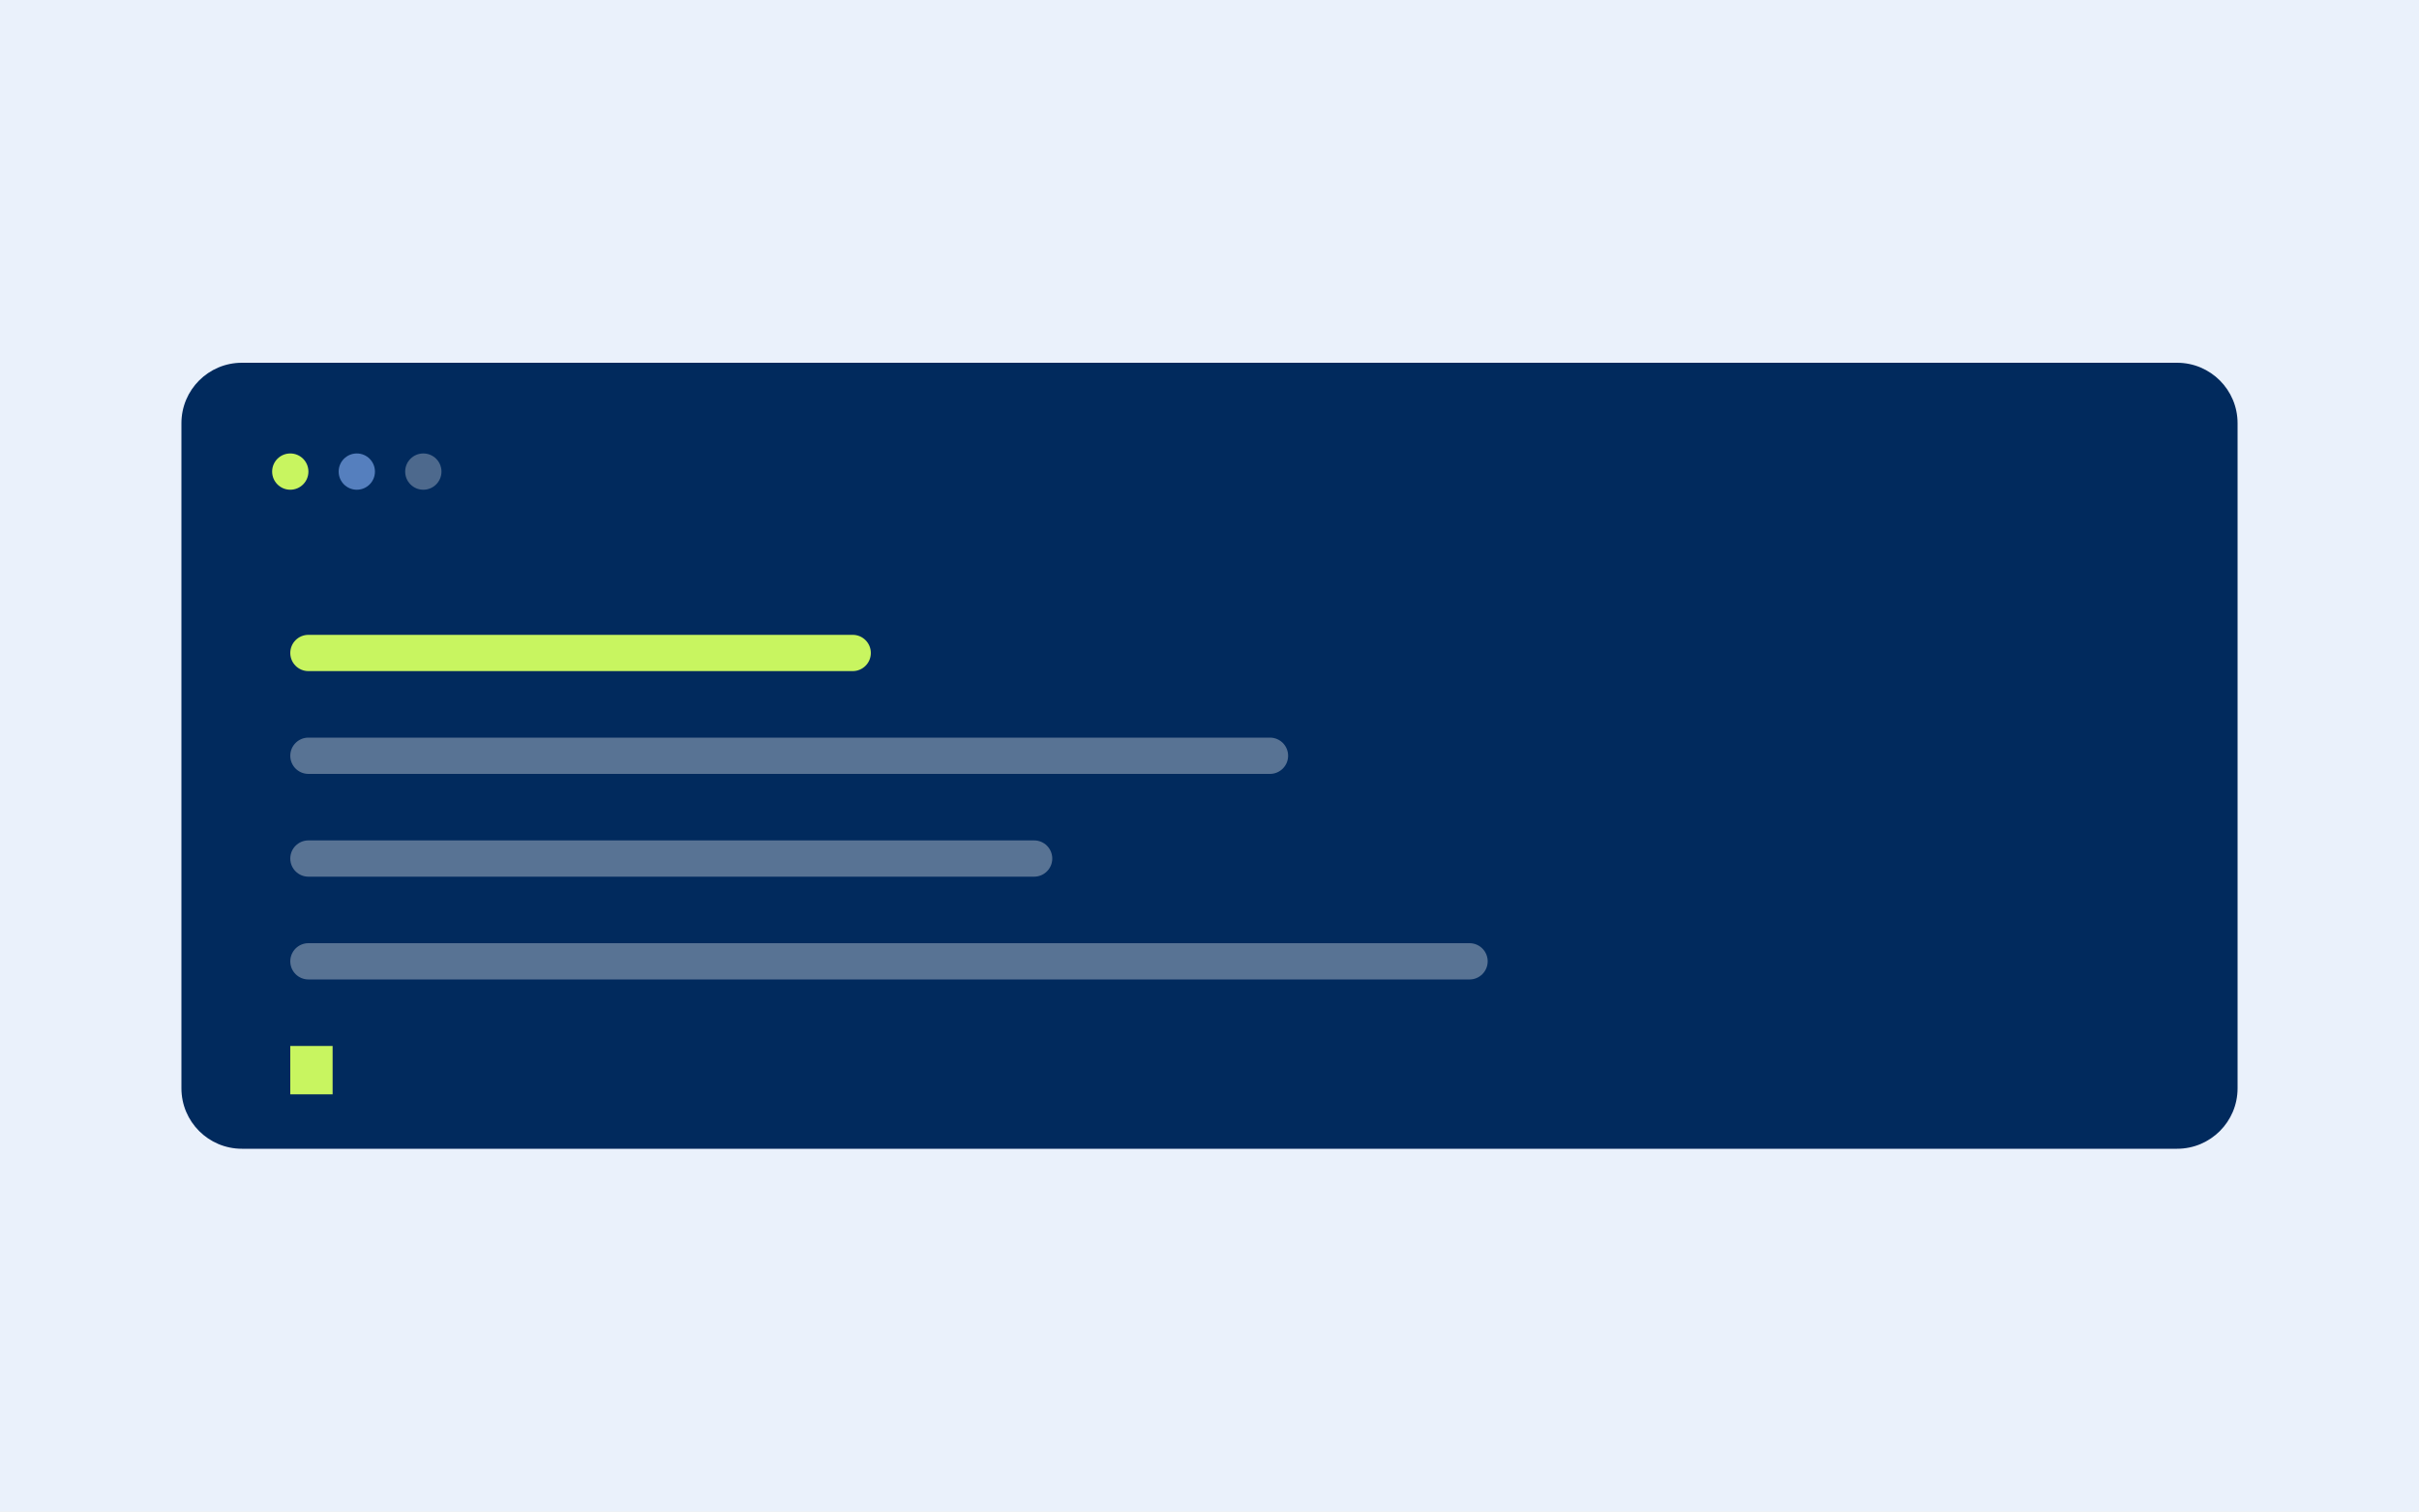
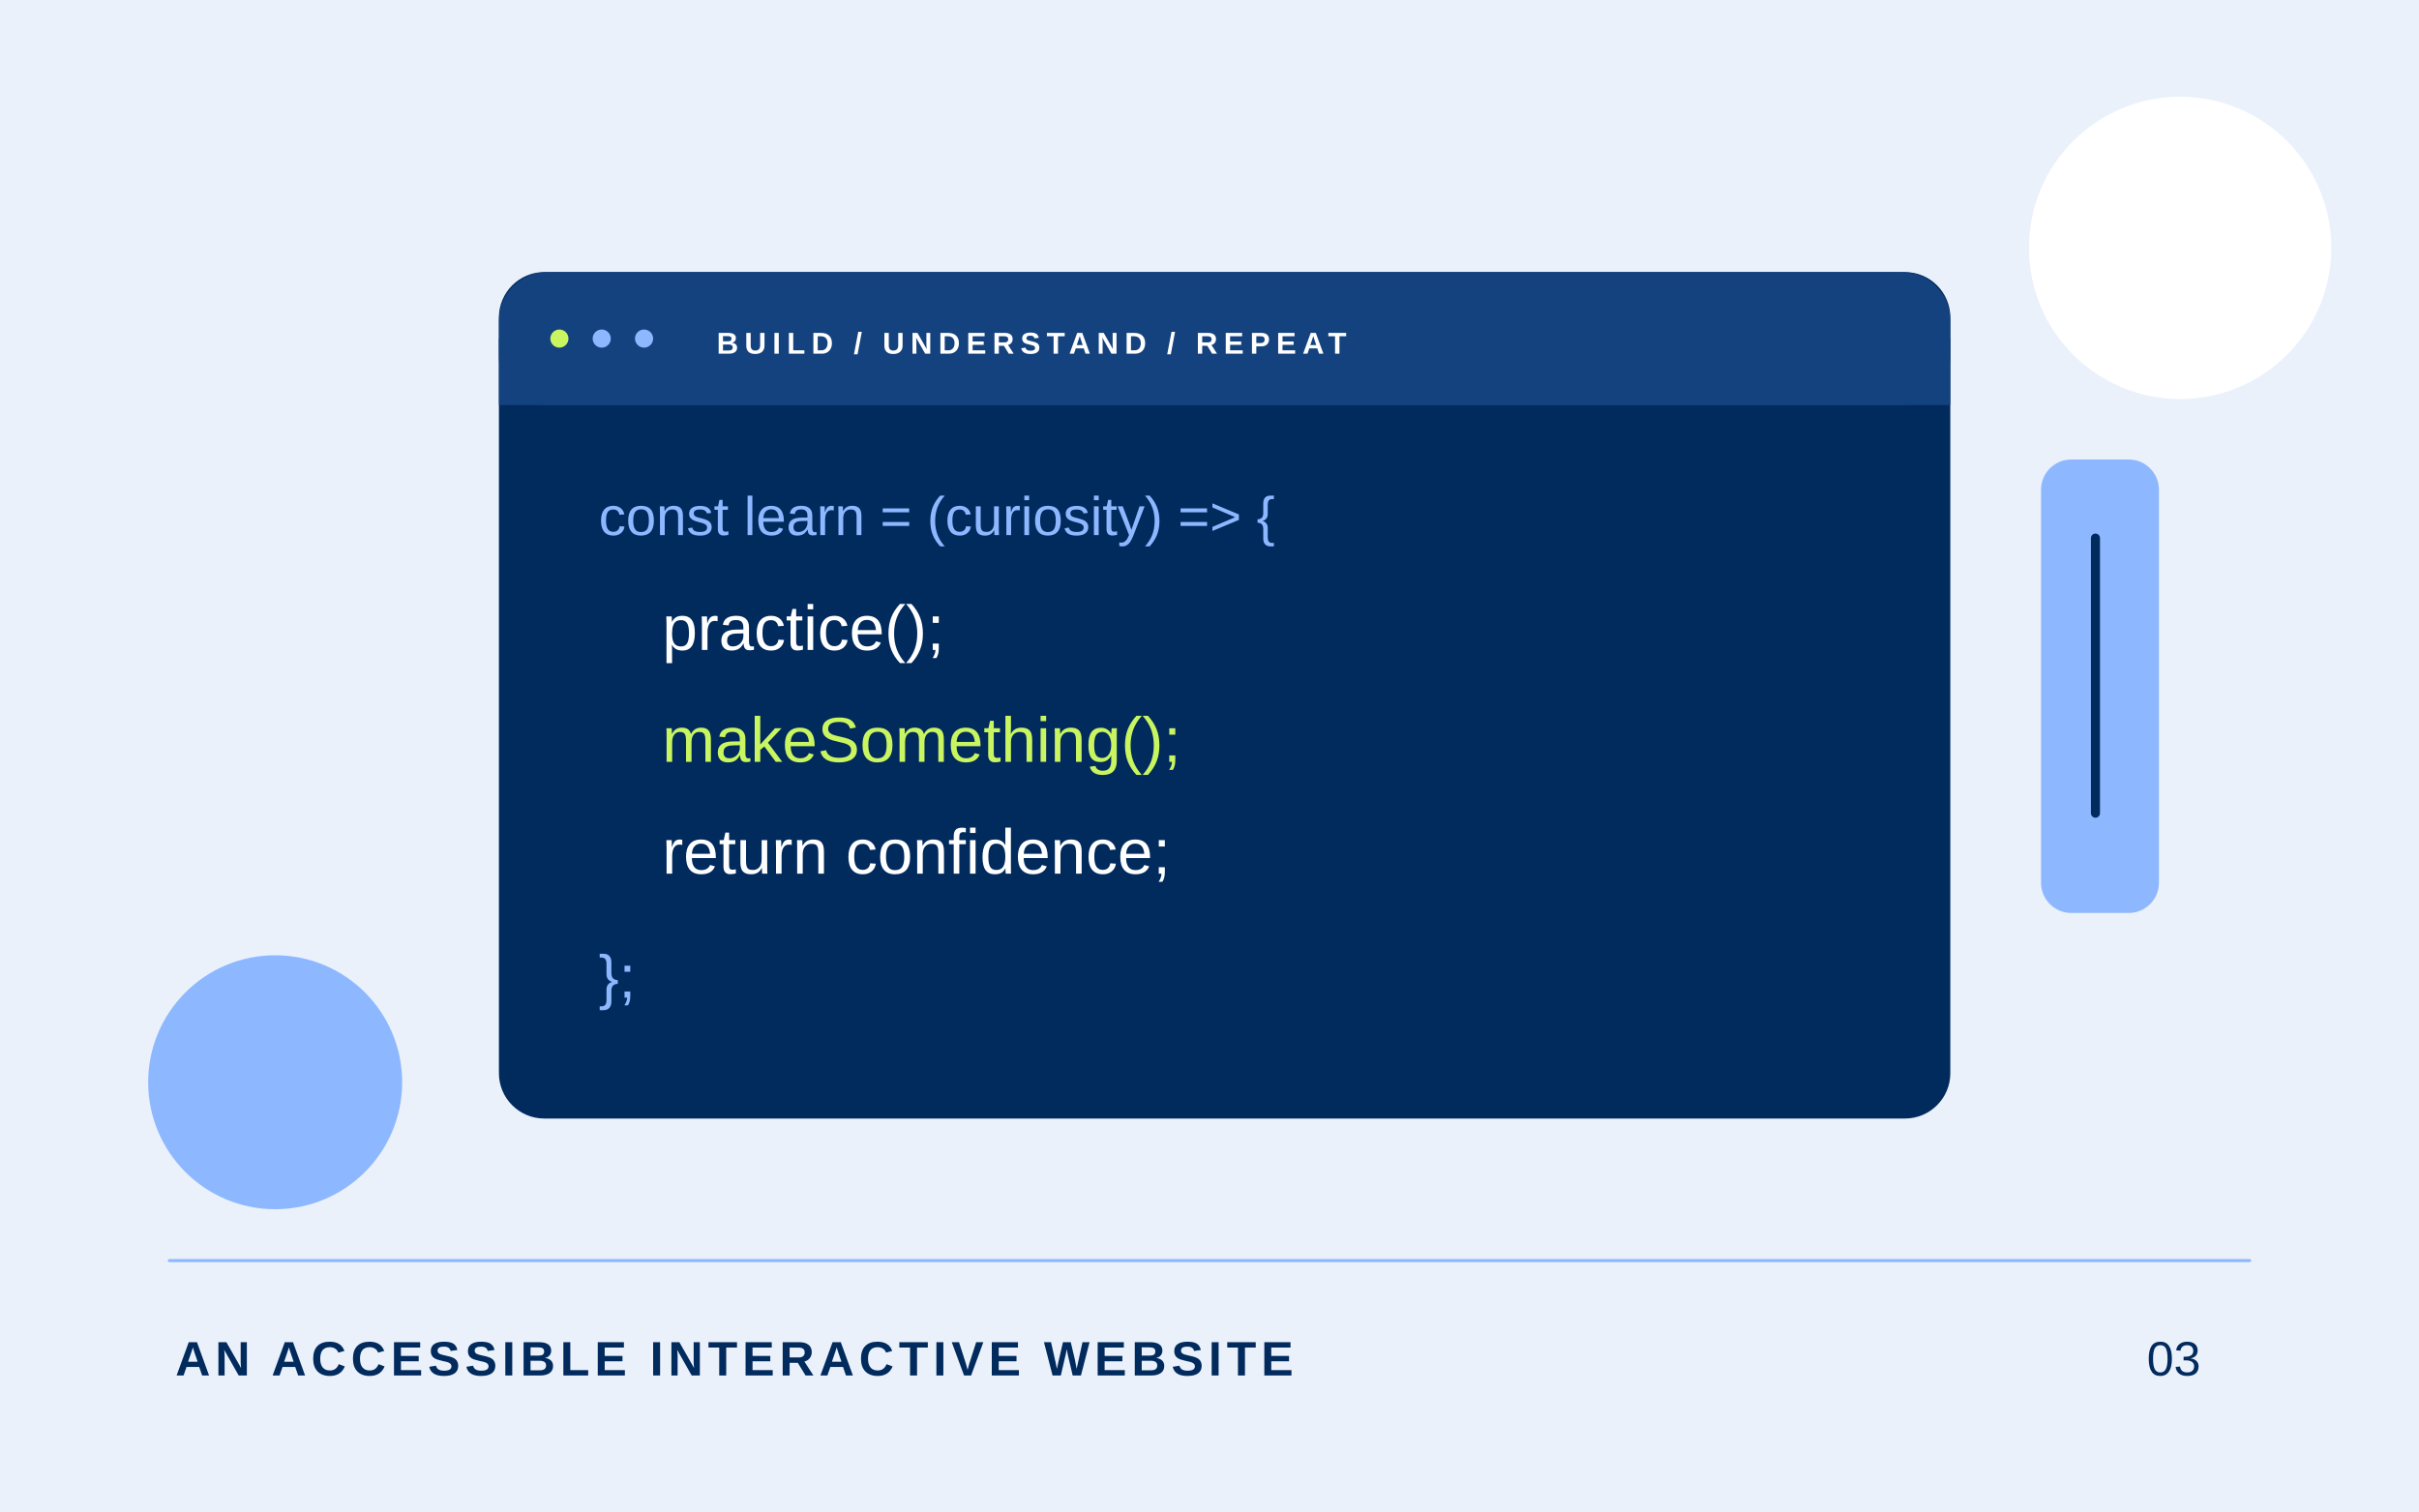
- <svg xmlns="http://www.w3.org/2000/svg" viewBox="0 0 800 500" role="img" aria-hidden="true">
-   <rect width="800" height="500" fill="#EAF1FB" />
-   <rect x="60" y="120" width="680" height="260" rx="20" fill="#012A5D" opacity="1" />
-   <circle cx="96" cy="156" r="6" fill="#C8F560" />
-   <circle cx="118" cy="156" r="6" fill="#8DB8FF" opacity="0.6" />
-   <circle cx="140" cy="156" r="6" fill="#FFFFFF" opacity="0.3" />
-   <rect x="96" y="210" width="192" height="12" rx="6" fill="#C8F560" opacity="1" />
-   <rect x="96" y="244" width="330" height="12" rx="6" fill="#FFFFFF" opacity="0.34" />
-   <rect x="96" y="278" width="252" height="12" rx="6" fill="#FFFFFF" opacity="0.34" />
-   <rect x="96" y="312" width="396" height="12" rx="6" fill="#FFFFFF" opacity="0.34" />
-   <rect x="96" y="346" width="14" height="16" fill="#C8F560" />
+ <svg xmlns="http://www.w3.org/2000/svg" viewBox="0 0 800 500" width="800" height="500" class="edu-art" role="img" aria-labelledby="cover-c3-title cover-c3-desc" focusable="false">
+   <rect x="0" y="0" width="800" height="500" rx="0" fill="#EAF1FB" />
+   <circle cx="721" cy="82" r="50" fill="#FFFFFF" />
+   <circle cx="91" cy="358" r="42" fill="#8DB8FF" />
+   <g transform="translate(5 0)">
+     <rect x="160" y="90" width="480" height="280" rx="15" fill="#012A5D" />
+     <rect x="160" y="90" width="480" height="44" rx="16" fill="#14427F" />
+     <rect x="160" y="112" width="480" height="22" rx="0" fill="#14427F" />
+     <circle cx="180" cy="112" r="3" fill="#C8F560" />
+     <circle cx="194" cy="112" r="3" fill="#8DB8FF" />
+     <circle cx="208" cy="112" r="3" fill="#8DB8FF" />
+     <text x="232" y="117" fill="#FFFFFF" font-family="Arial,Helvetica,sans-serif" font-size="10" font-weight="600" letter-spacing="2">BUILD / UNDERSTAND / REPEAT</text>
+     <text x="193" y="177" fill="#8DB8FF" font-family="Arial,Helvetica,sans-serif" font-size="18" font-weight="500">const learn = (curiosity) =&gt; {</text>
+     <text x="214" y="215" fill="#FFFFFF" font-family="Arial,Helvetica,sans-serif" font-size="21" font-weight="500">practice();</text>
+     <text x="214" y="252" fill="#C8F560" font-family="Arial,Helvetica,sans-serif" font-size="21" font-weight="500">makeSomething();</text>
+     <text x="214" y="289" fill="#FFFFFF" font-family="Arial,Helvetica,sans-serif" font-size="21" font-weight="500">return confidence;</text>
+     <text x="193" y="330" fill="#8DB8FF" font-family="Arial,Helvetica,sans-serif" font-size="20" font-weight="500">};</text>
+     <rect x="670" y="152" width="39" height="150" rx="10" fill="#8DB8FF" />
+     <path d="M688 178v91" fill="none" stroke="#012A5D" stroke-width="3" stroke-linecap="round" stroke-linejoin="round" />
+   </g>
+   <path d="M56 417H744" fill="none" stroke="#8DB8FF" stroke-width="1" stroke-linecap="round" stroke-linejoin="round" />
+   <text x="58" y="455" fill="#012A5D" font-family="Arial,Helvetica,sans-serif" font-size="16" font-weight="600" letter-spacing="1.6">AN ACCESSIBLE INTERACTIVE WEBSITE</text>
+   <text x="710" y="455" fill="#012A5D" font-family="Arial,Helvetica,sans-serif" font-size="16" font-weight="500">03</text>
</svg>
